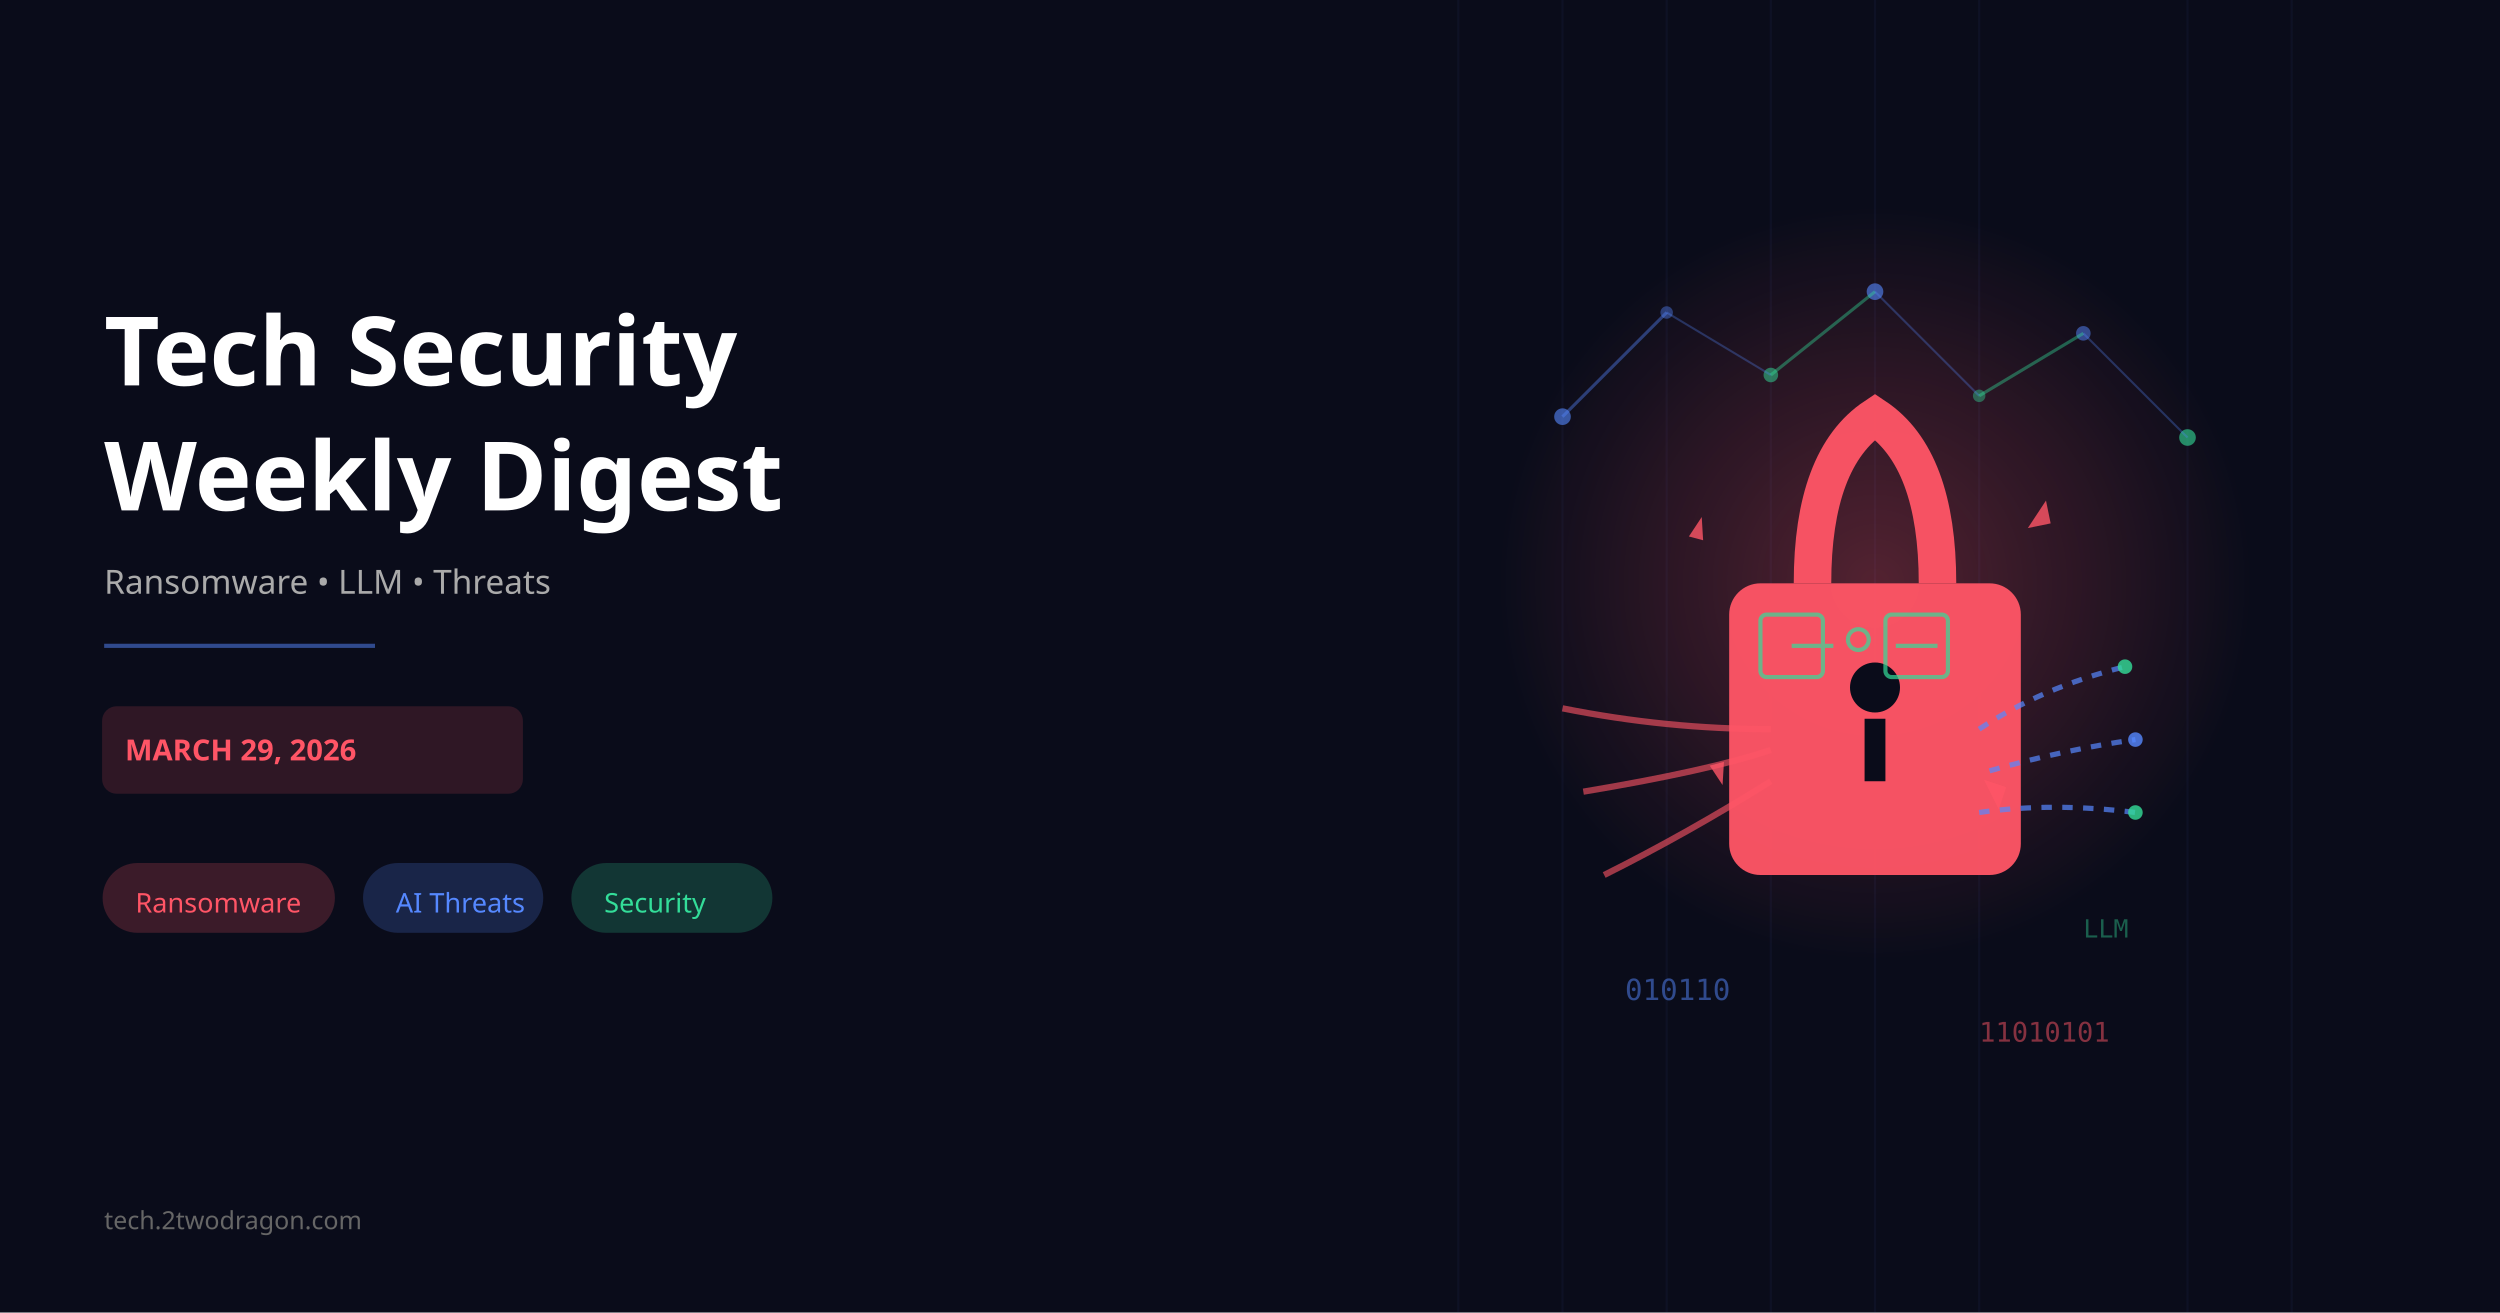
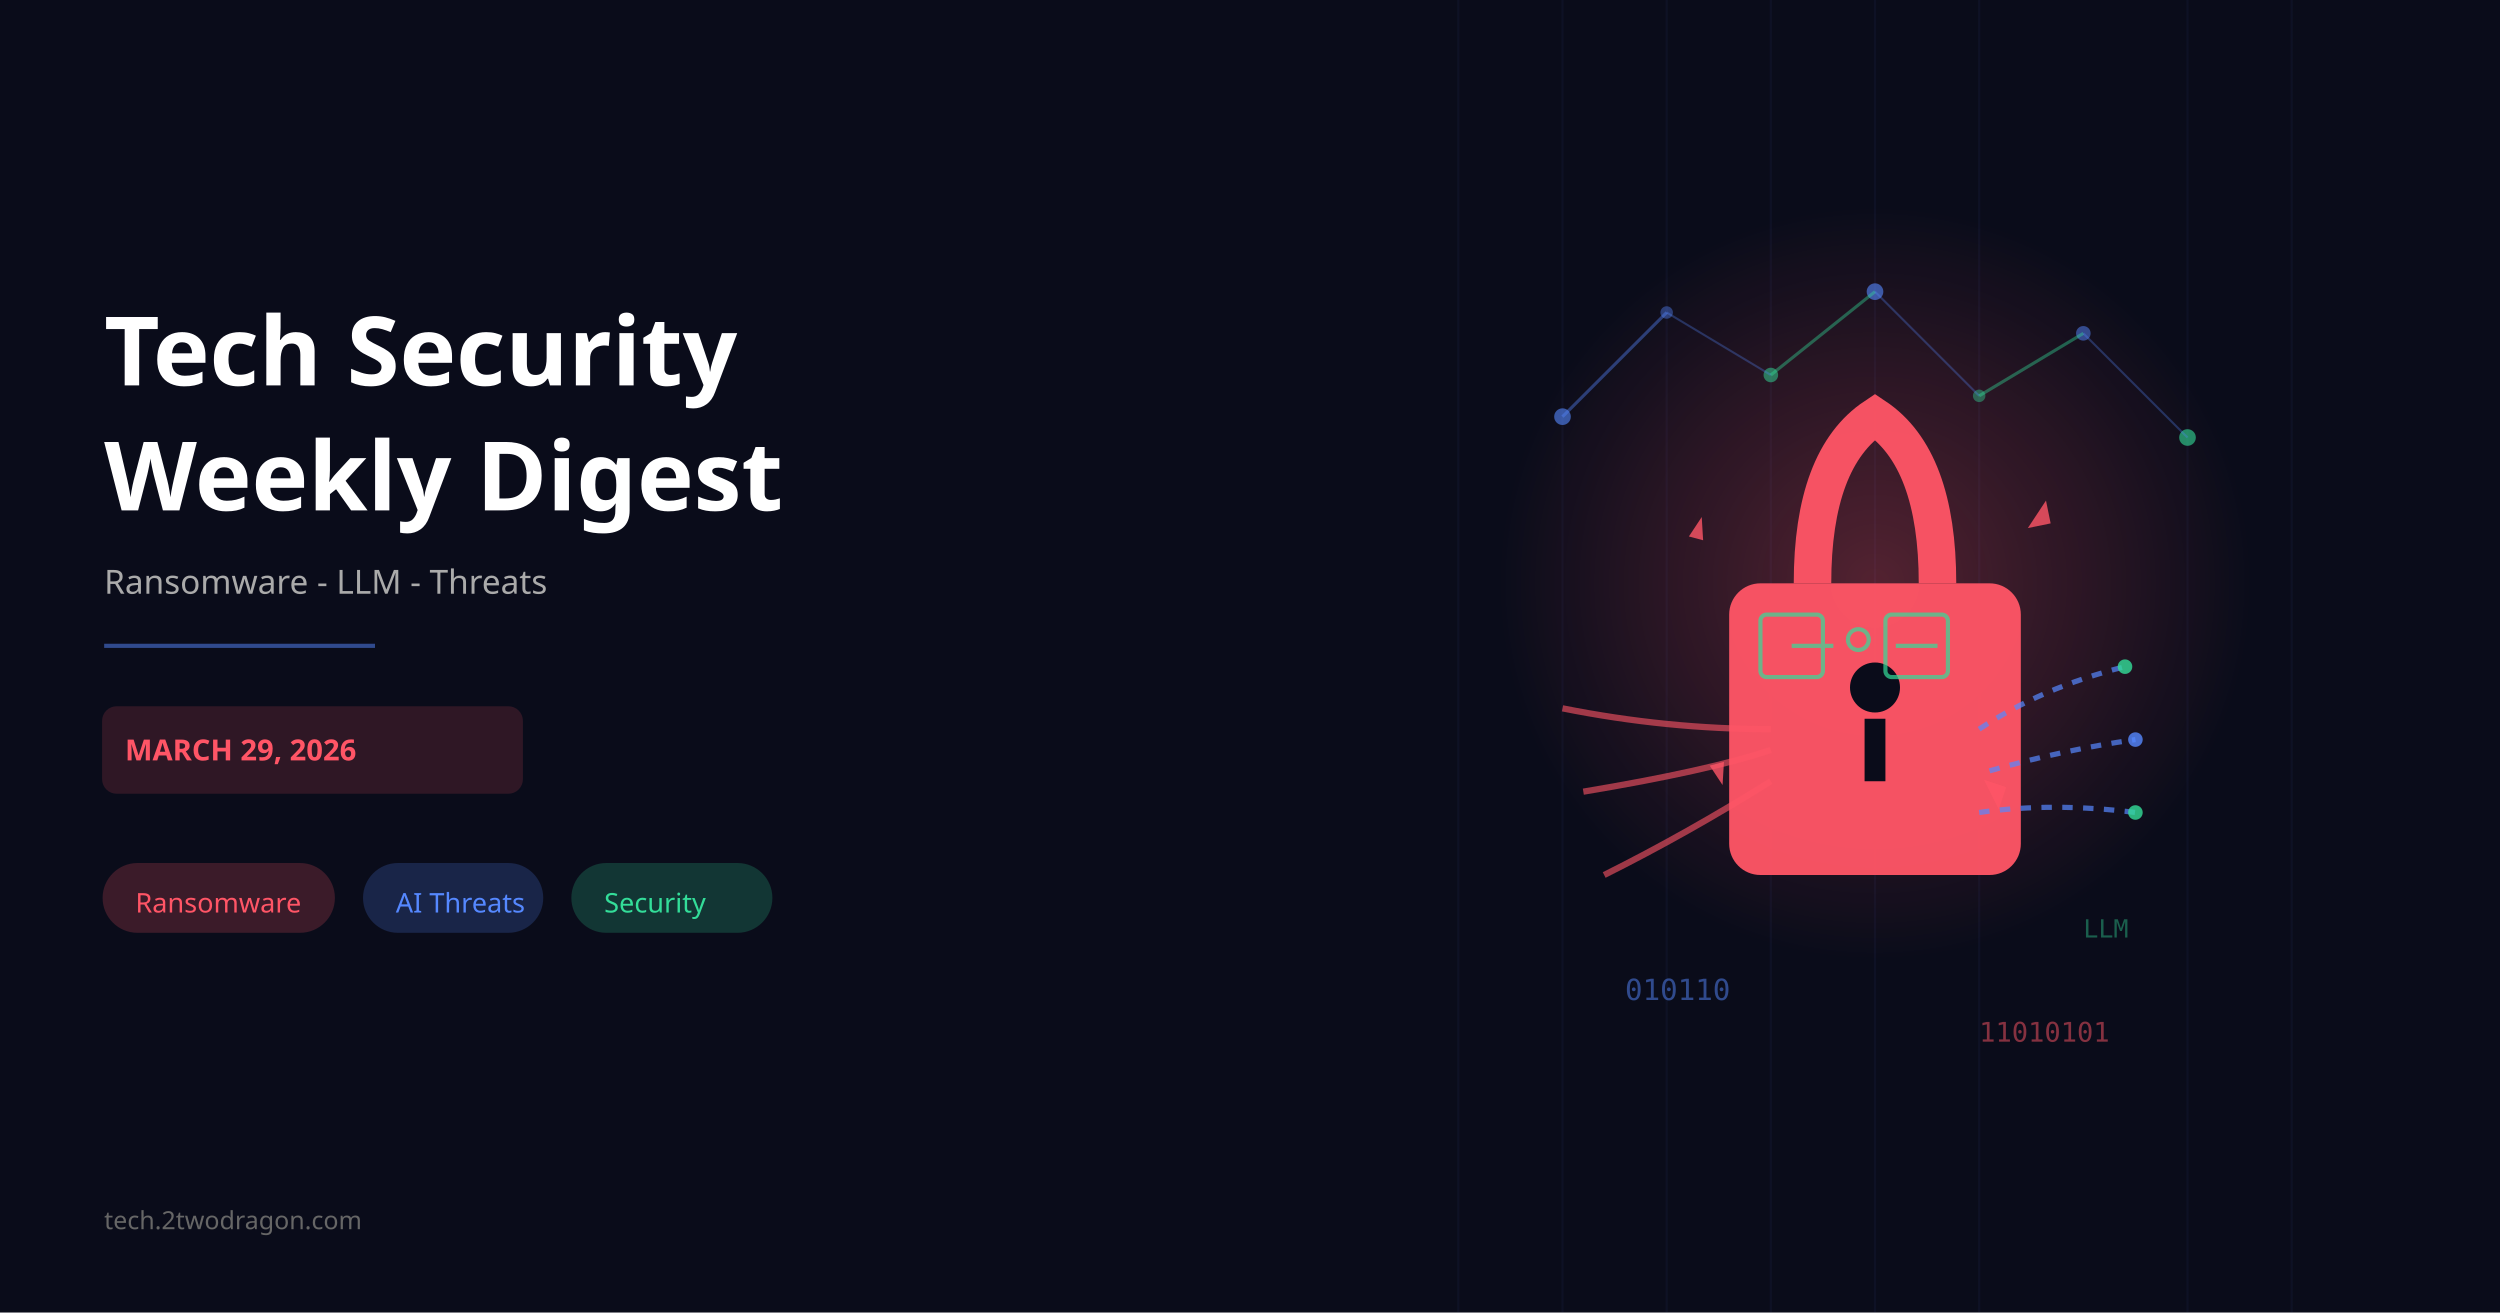
<svg xmlns="http://www.w3.org/2000/svg" viewBox="0 0 1200 630" width="None" height="None">
  <rect width="1200" height="630" fill="#0a0c1a" />
  <defs>
    <linearGradient id="bgGradient" x1="0%" y1="0%" x2="100%" y2="100%">
      <stop offset="0%" style="stop-color:#0a0c1a;stop-opacity:1" />
      <stop offset="100%" style="stop-color:#1a1628;stop-opacity:1" />
    </linearGradient>
    <radialGradient id="threatGlow" cx="50%" cy="50%" r="50%">
      <stop offset="0%" style="stop-color:#ff5566;stop-opacity:0.3" />
      <stop offset="100%" style="stop-color:#ff5566;stop-opacity:0" />
    </radialGradient>
    <linearGradient id="aiGradient" x1="0%" y1="0%" x2="100%" y2="100%">
      <stop offset="0%" style="stop-color:#5588ff;stop-opacity:1" />
      <stop offset="100%" style="stop-color:#33dd99;stop-opacity:1" />
    </linearGradient>
  </defs>
  <g opacity="0.05" stroke="#5588ff" stroke-width="1">
    <line x1="700" y1="0" x2="700" y2="630" />
    <line x1="750" y1="0" x2="750" y2="630" />
    <line x1="800" y1="0" x2="800" y2="630" />
    <line x1="850" y1="0" x2="850" y2="630" />
    <line x1="900" y1="0" x2="900" y2="630" />
    <line x1="950" y1="0" x2="950" y2="630" />
    <line x1="1050" y1="0" x2="1050" y2="630" />
    <line x1="1100" y1="0" x2="1100" y2="630" />
  </g>
  <circle cx="900" cy="280" r="180" fill="url(#threatGlow)" />
  <circle cx="750" cy="200" r="4" fill="#5588ff" opacity="0.6" />
  <circle cx="800" cy="150" r="3" fill="#5588ff" opacity="0.4" />
  <circle cx="850" cy="180" r="3.5" fill="#33dd99" opacity="0.5" />
  <circle cx="900" cy="140" r="4" fill="#5588ff" opacity="0.6" />
  <circle cx="950" cy="190" r="3" fill="#33dd99" opacity="0.4" />
  <circle cx="1000" cy="160" r="3.5" fill="#5588ff" opacity="0.5" />
  <circle cx="1050" cy="210" r="4" fill="#33dd99" opacity="0.6" />
  <line x1="750" y1="200" x2="800" y2="150" stroke="#5588ff" stroke-width="1.5" opacity="0.4" />
  <line x1="800" y1="150" x2="850" y2="180" stroke="#5588ff" stroke-width="1" opacity="0.3" />
  <line x1="850" y1="180" x2="900" y2="140" stroke="#33dd99" stroke-width="1.5" opacity="0.4" />
  <line x1="900" y1="140" x2="950" y2="190" stroke="#5588ff" stroke-width="1" opacity="0.3" />
  <line x1="950" y1="190" x2="1000" y2="160" stroke="#33dd99" stroke-width="1.5" opacity="0.4" />
  <line x1="1000" y1="160" x2="1050" y2="210" stroke="#5588ff" stroke-width="1" opacity="0.3" />
  <rect x="830" y="280" width="140" height="140" rx="15" fill="#ff5566" opacity="0.95" />
  <path d="M 870 280 Q 870 220 900 200 Q 930 220 930 280" stroke="#ff5566" stroke-width="18" fill="none" opacity="0.95" />
  <circle cx="900" cy="330" r="12" fill="#0a0c1a" />
  <rect x="895" y="345" width="10" height="30" fill="#0a0c1a" />
  <g stroke="#33dd99" stroke-width="2" fill="none" opacity="0.7">
    <rect x="845" y="295" width="30" height="30" rx="3" />
    <circle cx="892" cy="307" r="5" />
    <rect x="905" y="295" width="30" height="30" rx="3" />
    <line x1="860" y1="310" x2="880" y2="310" />
    <line x1="910" y1="310" x2="930" y2="310" />
  </g>
  <g fill="#ff5566" opacity="0.8">
    <polygon points="980,240 985,250 975,255" transform="rotate(15 980 248)" />
    <polygon points="820,250 815,260 810,255" transform="rotate(-30 815 255)" />
    <polygon points="950,380 960,375 965,385" transform="rotate(45 958 380)" />
    <polygon points="830,370 820,375 825,365" transform="rotate(-60 825 370)" />
  </g>
  <g stroke="#ff5566" stroke-width="3" fill="none" opacity="0.6">
    <path d="M 750 340 Q 800 350 850 350" />
    <path d="M 760 380 Q 820 370 850 360" />
    <path d="M 770 420 Q 810 400 850 375" />
  </g>
  <g stroke="#5588ff" stroke-width="2.5" fill="none" opacity="0.7">
    <path d="M 950 350 Q 980 330 1020 320" stroke-dasharray="5,5" />
    <path d="M 955 370 Q 990 360 1025 355" stroke-dasharray="5,5" />
    <path d="M 950 390 Q 985 385 1025 390" stroke-dasharray="5,5" />
  </g>
  <circle cx="1020" cy="320" r="3.5" fill="#33dd99" opacity="0.8" />
  <circle cx="1025" cy="355" r="3.5" fill="#5588ff" opacity="0.8" />
  <circle cx="1025" cy="390" r="3.5" fill="#33dd99" opacity="0.8" />
  <text x="780" y="480" font-size="14" font-family="monospace" fill="#5588ff" opacity="0.5">010110</text>
  <text x="950" y="500" font-size="13" font-family="monospace" fill="#ff5566" opacity="0.5">11010101</text>
  <text x="1000" y="450" font-size="12" font-family="monospace" fill="#33dd99" opacity="0.4">LLM</text>
  <text x="50" y="185" font-size="46" font-weight="bold" fill="#ffffff" font-family="system-ui, sans-serif">Tech Security</text>
  <text x="50" y="245" font-size="46" font-weight="bold" fill="#ffffff" font-family="system-ui, sans-serif">Weekly Digest</text>
-   <text x="50" y="285" font-size="16" fill="#aaaaaa" font-family="system-ui, sans-serif">Ransomware • LLM • Threats</text>
+   <text x="50" y="285" font-size="16" fill="#aaaaaa" font-family="system-ui, sans-serif">Ransomware - LLM - Threats</text>
  <rect x="50" y="340" width="200" height="40" rx="6" fill="#ff5566" opacity="0.15" stroke="#ff5566" stroke-width="2" />
  <text x="60" y="365" font-size="14" font-weight="600" fill="#ff5566" font-family="system-ui, sans-serif">MARCH 29, 2026</text>
  <rect x="50" y="415" width="110" height="32" rx="16" fill="#ff5566" opacity="0.2" stroke="#ff5566" stroke-width="1.5" />
  <text x="65" y="438" font-size="13" font-weight="500" fill="#ff5566" font-family="system-ui, sans-serif">Ransomware</text>
  <rect x="175" y="415" width="85" height="32" rx="16" fill="#5588ff" opacity="0.2" stroke="#5588ff" stroke-width="1.5" />
  <text x="190" y="438" font-size="13" font-weight="500" fill="#5588ff" font-family="system-ui, sans-serif">AI Threats</text>
  <rect x="275" y="415" width="95" height="32" rx="16" fill="#33dd99" opacity="0.2" stroke="#33dd99" stroke-width="1.5" />
  <text x="290" y="438" font-size="13" font-weight="500" fill="#33dd99" font-family="system-ui, sans-serif">Security</text>
  <text x="50" y="590" font-size="12" fill="#666666" font-family="system-ui, sans-serif">tech.2twodragon.com</text>
  <line x1="50" y1="310" x2="180" y2="310" stroke="#5588ff" stroke-width="2" opacity="0.5" />
</svg>
